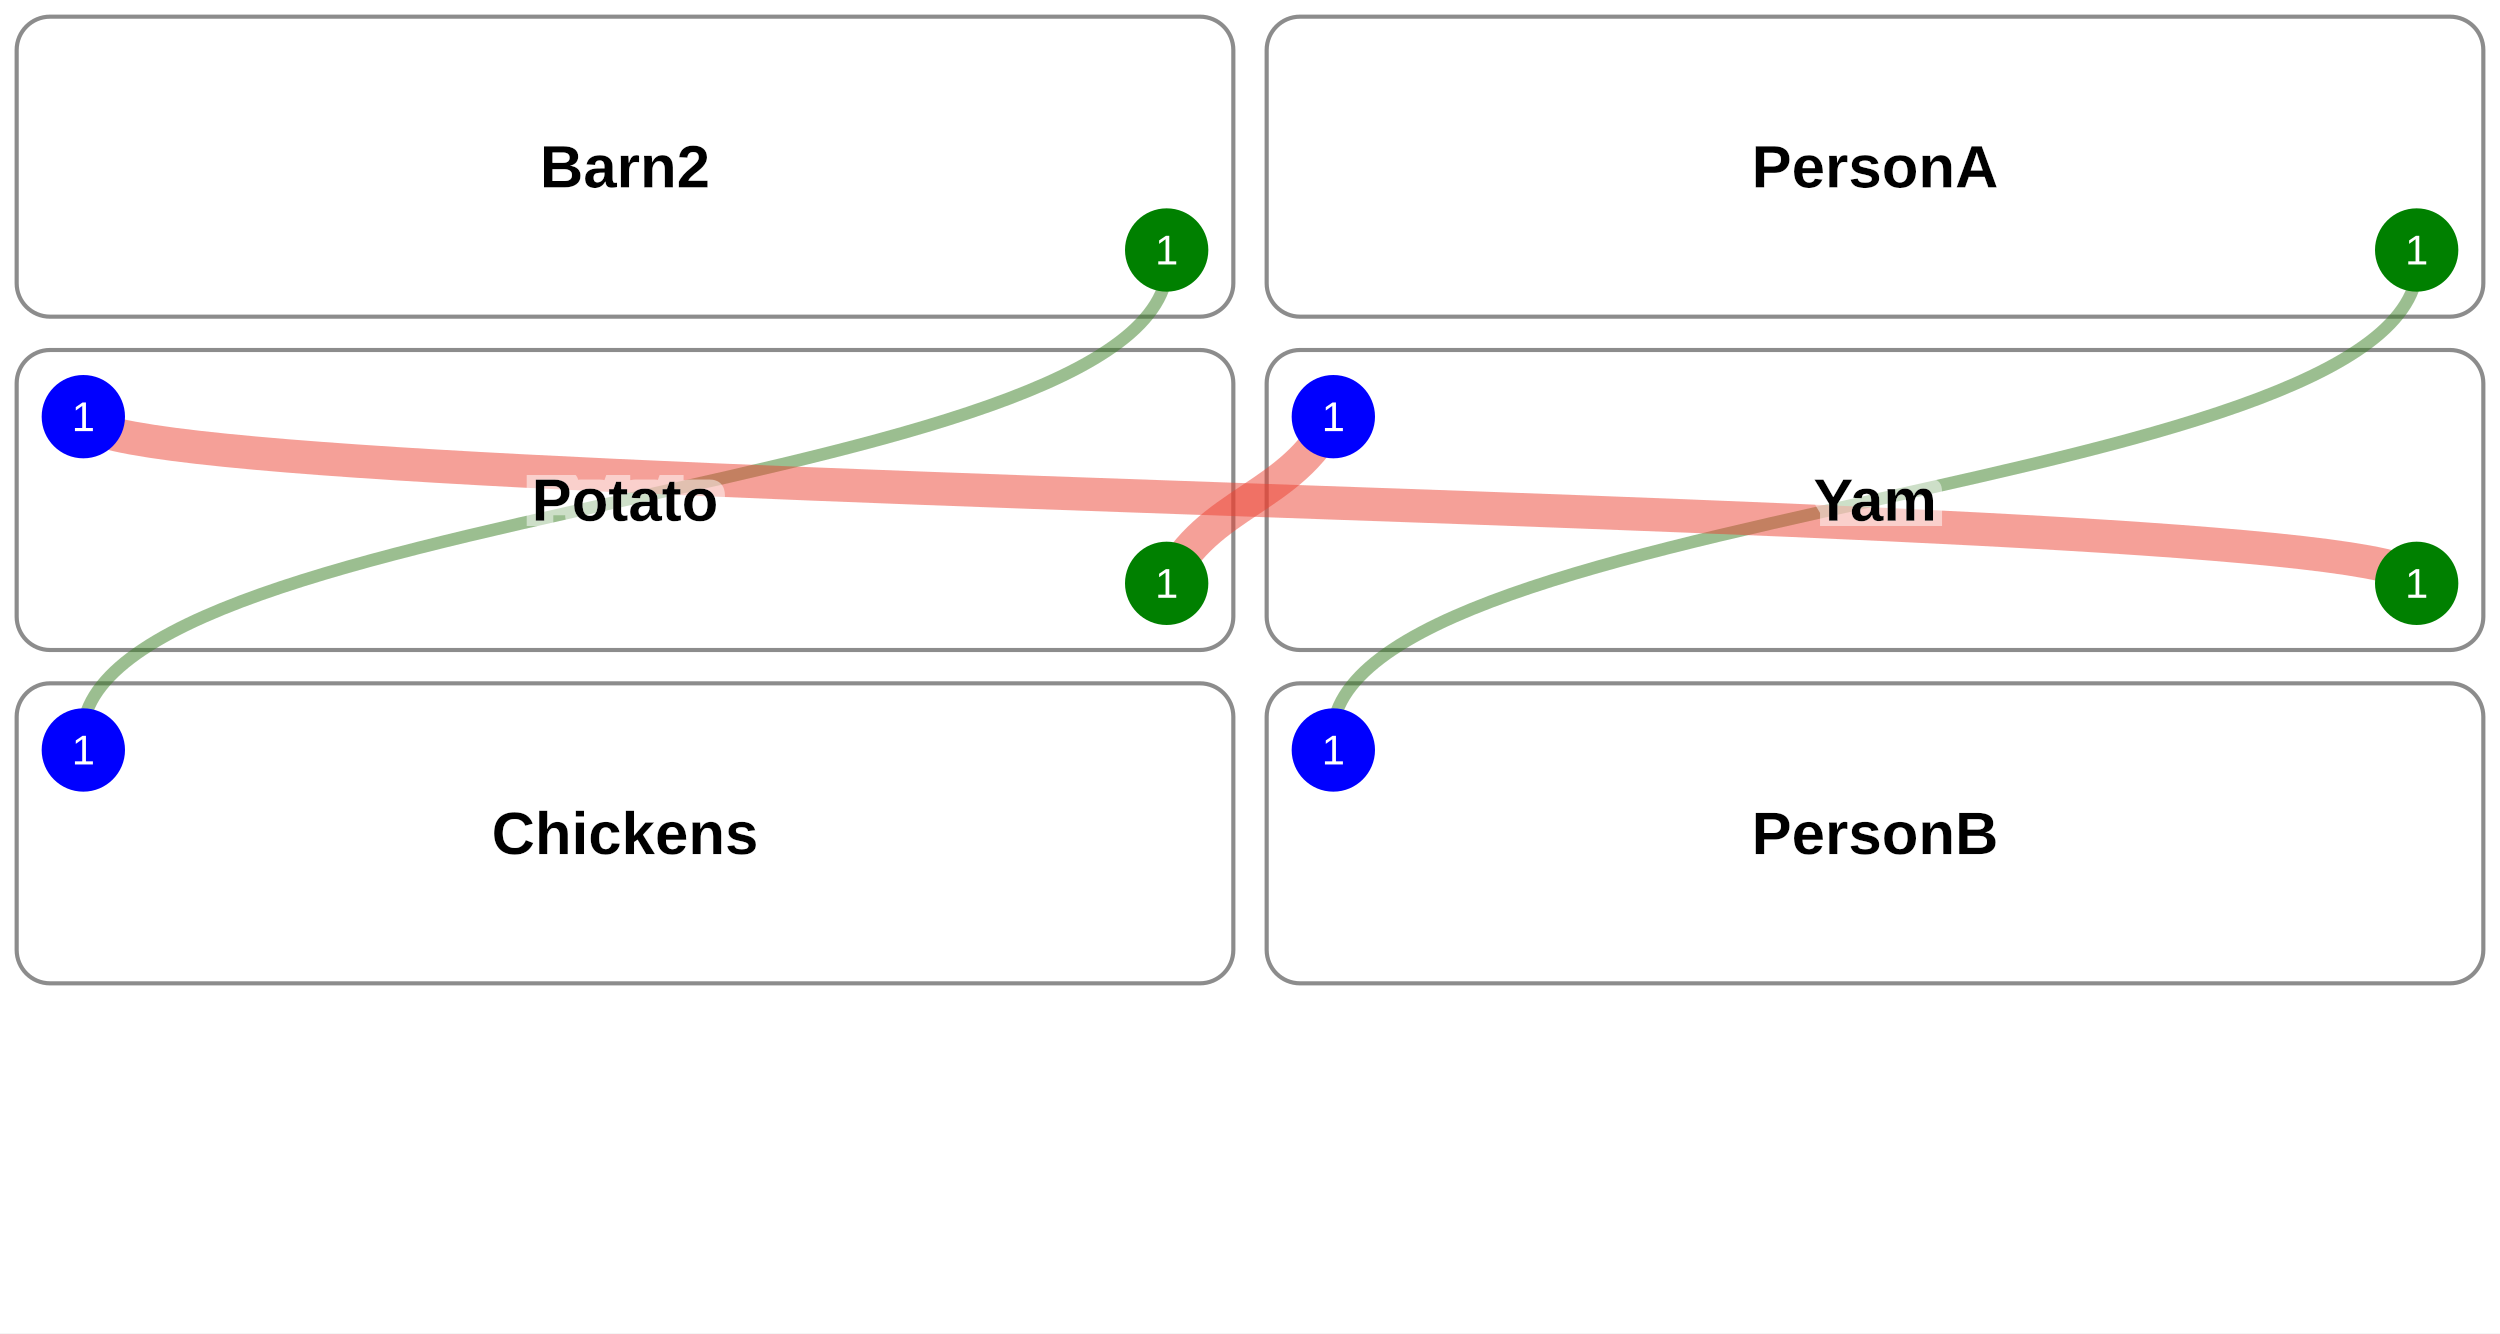
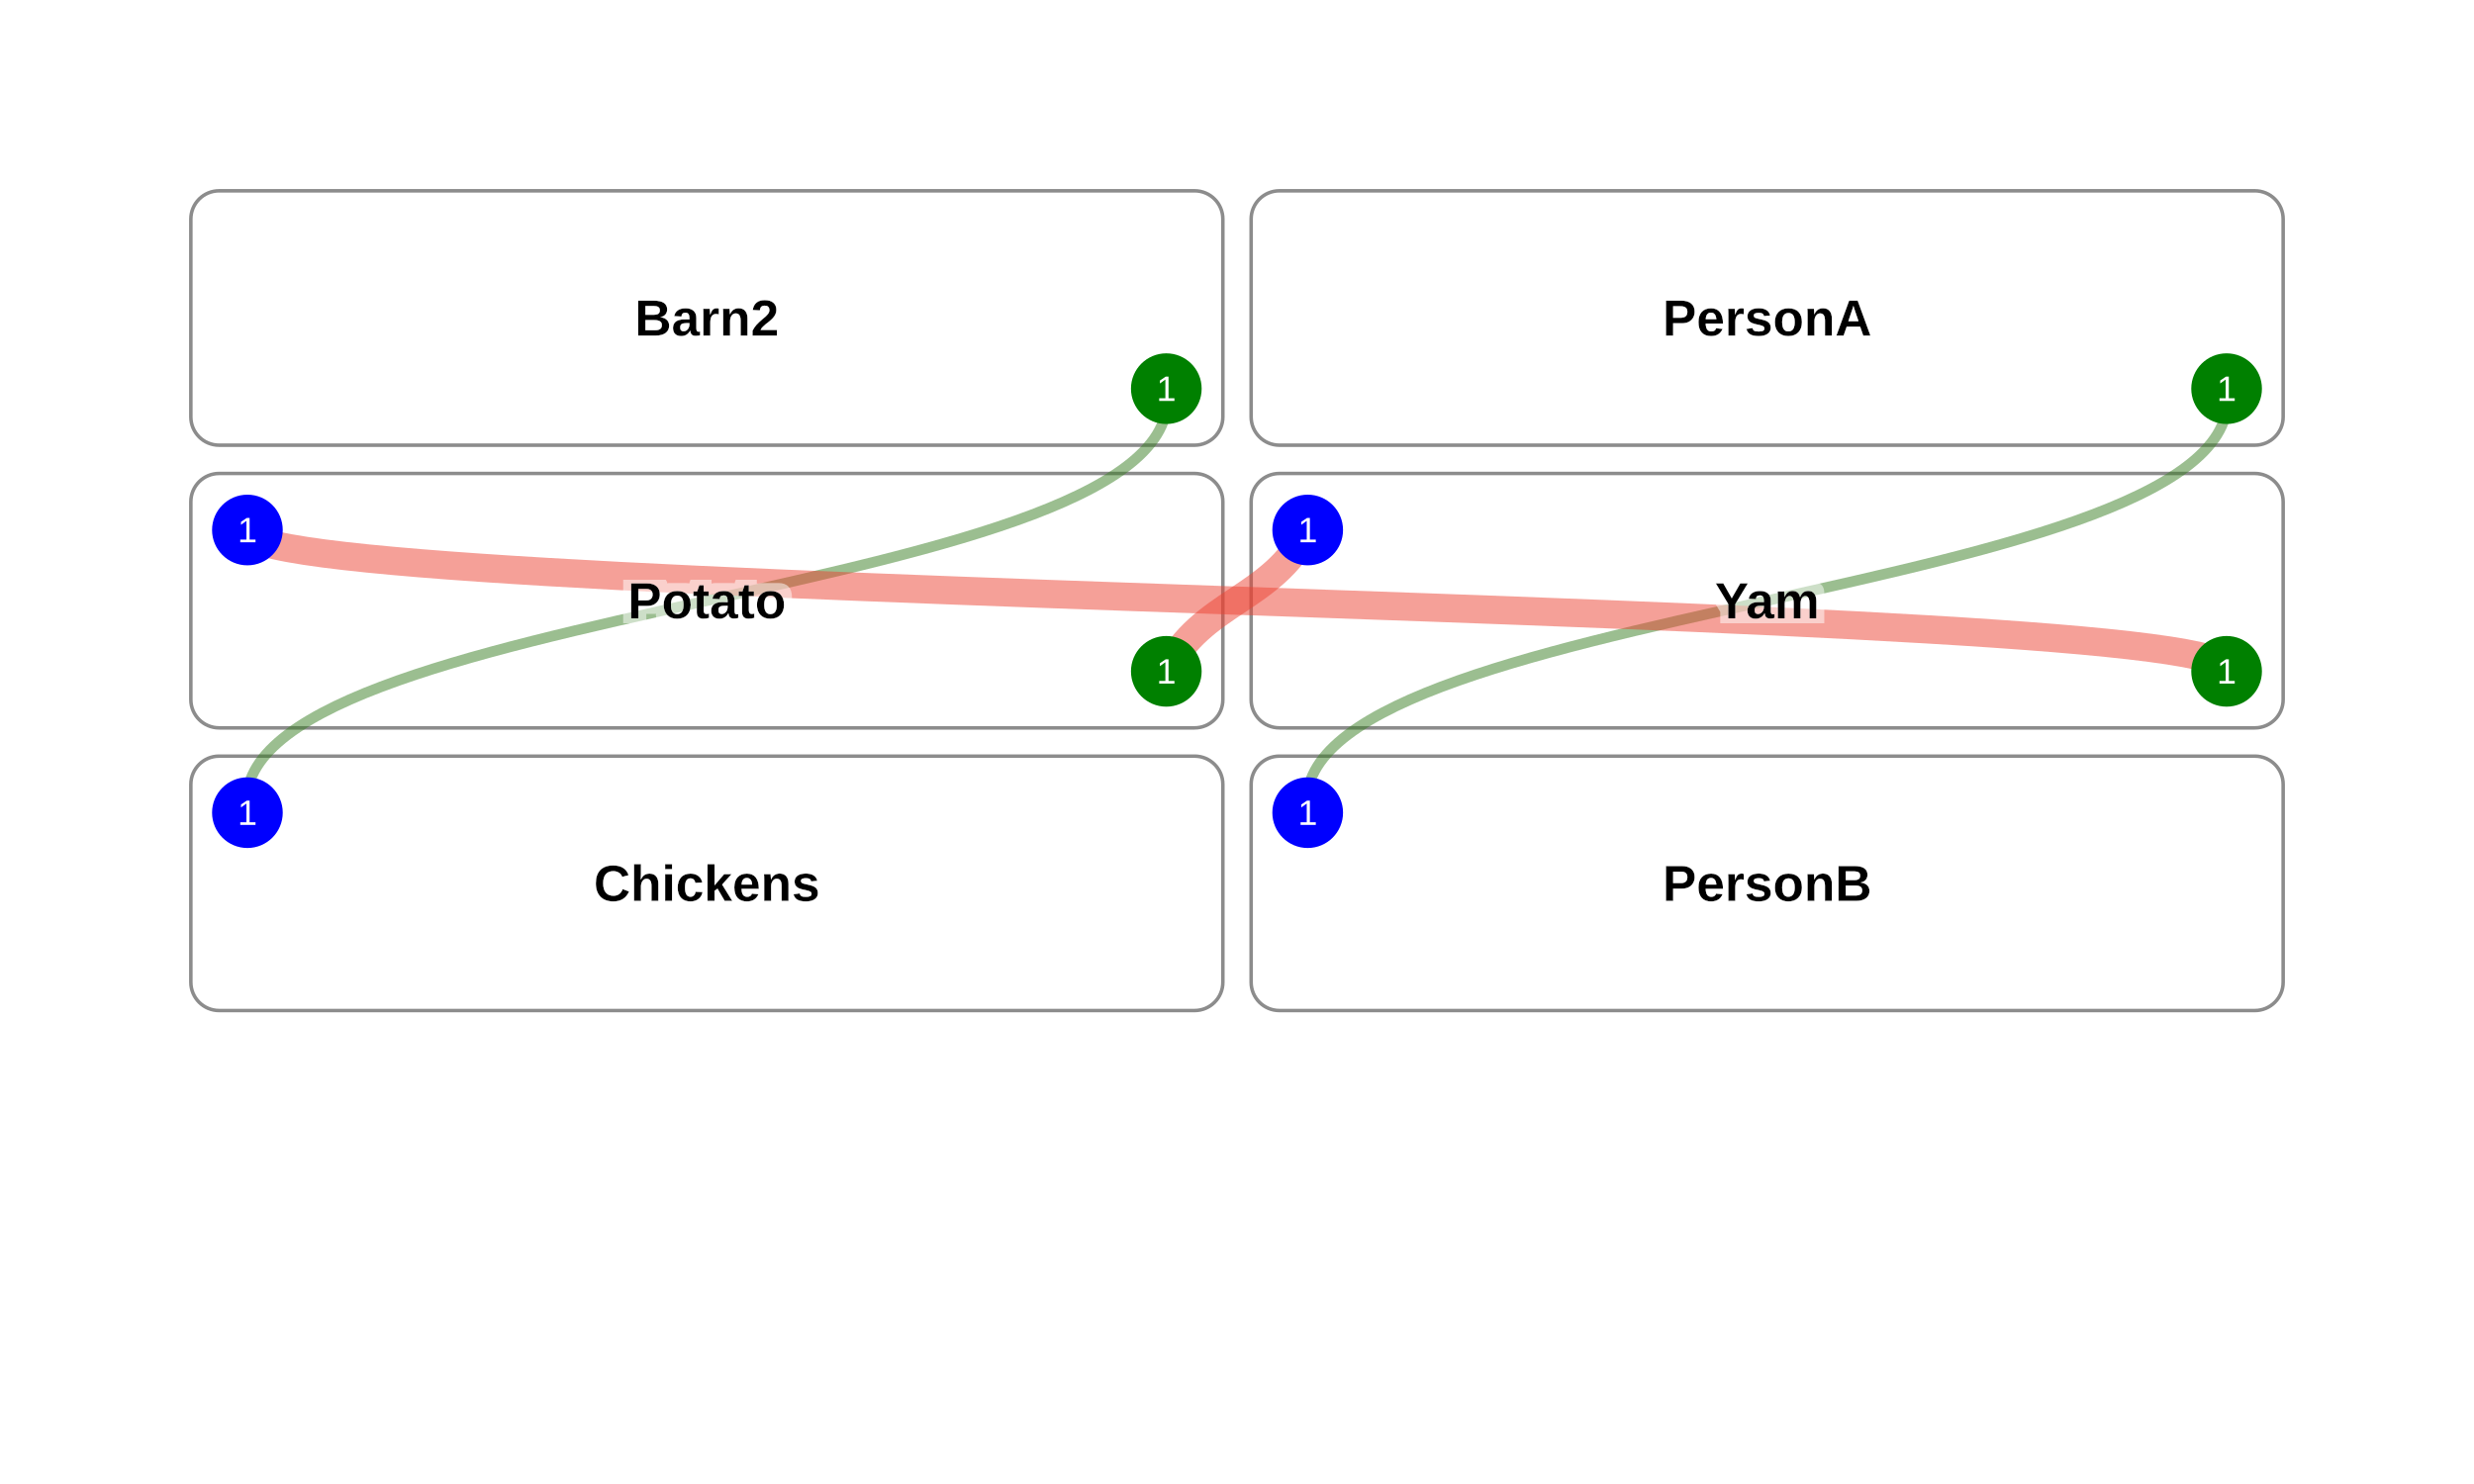
- <svg xmlns="http://www.w3.org/2000/svg" width="600" height="320" font-family="Arial, Helvetica, sans-serif">
+ <svg xmlns="http://www.w3.org/2000/svg" width="700" height="420" viewBox="0 0 700 420" font-family="Arial, Helvetica, sans-serif">
  <style>
    .layerRectangle {
      stroke: black;
      stroke-dasharray: 5,5;
      fill: url('#layers')
    }
    .layerText {
      fill: purple;
      font-size: 150%;
      filter: url(#outlineWhite);
    }
    .nodeFolder {
      fill: #aaaaaa;
      opacity: 0.3;
      stroke: whitesmoke;
    }
    .nodeFile {
      fill: #ffffff;
      opacity: 0.9;
      stroke: gray;
    }
    .nodeFileOrphan {
      fill: #ff6b6b !important;
      opacity: 0.9;
      stroke: gray;
    }
    .folderName {
      font-size: 180%;
      fill : white;
      font-weight: bolder;
      text-anchor: start;
      letter-spacing : 1px;
      dominant-baseline: hanging;
      filter: url(#shadow);
    }
    .nodeName {
      fill : black;
      font-weight: bold;
      text-anchor: middle;
      dominant-baseline: central;
      filter: url(#outlineWhite);
    }
    .line {
      fill : none;
      stroke: #377E22;
      stroke-width: 3;
      opacity: 0.5;
    }
    .line:hover {
      stroke-width: 6;
      opacity: 1;
    }
    .lineOrange {
      fill : none;
      stroke: #F09235;
      stroke-width: 8;
      opacity: 0.5;
    }
    .lineOrange:hover {
      stroke-width: 13;
      opacity: 1;
    }
    .lineRed {
      fill : none;
      stroke: #EB4132;
      stroke-width: 8;
      opacity: 0.5;
    }
    .lineRed:hover {
      stroke-width: 13;
      opacity: 1;
    }
</style>
  <defs id="idSvgDef">
    <linearGradient id="layers" gradientTransform="rotate(90)">
      <stop offset="0%" stop-color="#691872" stop-opacity="0.1" />
      <stop offset="100%" stop-color="#691872" stop-opacity="0.3" />
    </linearGradient>
    <filter id="shadow">
      <feGaussianBlur in="SourceAlpha" stdDeviation="2" />
      <feOffset dx="1" dy="1" result="offsetblur" />
      <feFlood flood-color="black" />
      <feComposite in2="offsetblur" operator="in" />
      <feMerge>
        <feMergeNode />
        <feMergeNode in="SourceGraphic" />
      </feMerge>
    </filter>
    <filter id="outlineWhite">
      <feMorphology in="SourceAlpha" result="DILATED" operator="dilate" radius="2" />
      <feFlood flood-color="white" flood-opacity="0.5" result="WHITE" />
      <feComposite in="WHITE" in2="DILATED" operator="in" result="OUTLINE" />
      <feMerge>
        <feMergeNode in="OUTLINE" />
        <feMergeNode in="SourceGraphic" />
      </feMerge>
    </filter>
    <filter id="outlineBlack">
      <feMorphology in="SourceAlpha" result="DILATED" operator="dilate" radius="2" />
      <feFlood flood-color="black" flood-opacity="0.5" result="BLACK" />
      <feComposite in="BLACK" in2="DILATED" operator="in" result="OUTLINE" />
      <feMerge>
        <feMergeNode in="OUTLINE" />
        <feMergeNode in="SourceGraphic" />
      </feMerge>
    </filter>
    <marker id="lineEnd" viewBox="0 -5 30 10" refX="12" orient="auto">
      <path d="M0,-16L32,0L0,16" fill="#3058FF" opacity="0.67" />
    </marker>
    <marker id="lineStart" viewBox="0 -4 8 8" refX="4" orient="auto">
      <circle cx="4" r="4" fill="#377E22" />
    </marker>
  </defs>
  <rect width="100%" height="100%" fill="white" />
-   <g id="Node_Barn2">
-     <rect x="4" y="4" width="292" height="72" rx="8" ry="8" class="nodeFile" />
-   </g>
-   <g id="Node_PersonA">
-     <rect x="304" y="4" width="292" height="72" rx="8" ry="8" class="nodeFile" />
-   </g>
-   <g id="Node_Potato">
-     <rect x="4" y="84" width="292" height="72" rx="8" ry="8" class="nodeFile" />
-   </g>
-   <g id="Node_Yam">
-     <rect x="304" y="84" width="292" height="72" rx="8" ry="8" class="nodeFile" />
-   </g>
-   <g id="Node_Chickens">
-     <rect x="4" y="164" width="292" height="72" rx="8" ry="8" class="nodeFile" />
-   </g>
-   <g id="Node_PersonB">
-     <rect x="304" y="164" width="292" height="72" rx="8" ry="8" class="nodeFile" />
-   </g>
-   <g id="Edges">
-     <path d="M280 60 C 290 120,10 120, 20 180" fill="none" class="line">
-       </path>
-     <path d="M580 60 C 590 120,310 120, 320 180" fill="none" class="line">
-       </path>
-     <path d="M280 140 C 290 120,310 120, 320 100" fill="none" class="lineRed">
-       </path>
-     <path d="M580 140 C 590 120,10 120, 20 100" fill="none" class="lineRed">
-       </path>
-   </g>
-   <g id="Counters_Barn2">
-     <g>
-       <circle cx="280" cy="60" r="10" fill="green" />
-       <text x="280" y="60" fill="white" font-size="10" text-anchor="middle" dominant-baseline="central">1</text>
-     </g>
-   </g>
-   <g id="Counters_PersonA">
-     <g>
-       <circle cx="580" cy="60" r="10" fill="green" />
-       <text x="580" y="60" fill="white" font-size="10" text-anchor="middle" dominant-baseline="central">1</text>
-     </g>
-   </g>
-   <g id="Counters_Potato">
-     <g>
-       <circle cx="280" cy="140" r="10" fill="green" />
-       <text x="280" y="140" fill="white" font-size="10" text-anchor="middle" dominant-baseline="central">1</text>
-     </g>
-     <g>
-       <circle cx="20" cy="100" r="10" fill="blue" />
-       <text x="20" y="100" fill="white" font-size="10" text-anchor="middle" dominant-baseline="central">1</text>
-     </g>
-   </g>
-   <g id="Counters_Yam">
-     <g>
-       <circle cx="580" cy="140" r="10" fill="green" />
-       <text x="580" y="140" fill="white" font-size="10" text-anchor="middle" dominant-baseline="central">1</text>
-     </g>
-     <g>
-       <circle cx="320" cy="100" r="10" fill="blue" />
-       <text x="320" y="100" fill="white" font-size="10" text-anchor="middle" dominant-baseline="central">1</text>
-     </g>
-   </g>
-   <g id="Counters_Chickens">
-     <g>
-       <circle cx="20" cy="180" r="10" fill="blue" />
-       <text x="20" y="180" fill="white" font-size="10" text-anchor="middle" dominant-baseline="central">1</text>
-     </g>
-   </g>
-   <g id="Counters_PersonB">
-     <g>
-       <circle cx="320" cy="180" r="10" fill="blue" />
-       <text x="320" y="180" fill="white" font-size="10" text-anchor="middle" dominant-baseline="central">1</text>
-     </g>
-   </g>
-   <g id="Labels_Barn2">
-     <text class="nodeName" x="150" y="40" font-size="120%">Barn2</text>
-   </g>
-   <g id="Labels_PersonA">
-     <text class="nodeName" x="450" y="40" font-size="120%">PersonA</text>
-   </g>
-   <g id="Labels_Potato">
-     <text class="nodeName" x="150" y="120" font-size="120%">Potato</text>
-   </g>
-   <g id="Labels_Yam">
-     <text class="nodeName" x="450" y="120" font-size="120%">Yam</text>
-   </g>
-   <g id="Labels_Chickens">
-     <text class="nodeName" x="150" y="200" font-size="120%">Chickens</text>
-   </g>
-   <g id="Labels_PersonB">
-     <text class="nodeName" x="450" y="200" font-size="120%">PersonB</text>
+   <g transform="translate(50, 50)">
+     <g id="Node_Barn2">
+       <rect x="4" y="4" width="292" height="72" rx="8" ry="8" class="nodeFile" />
+     </g>
+     <g id="Node_PersonA">
+       <rect x="304" y="4" width="292" height="72" rx="8" ry="8" class="nodeFile" />
+     </g>
+     <g id="Node_Potato">
+       <rect x="4" y="84" width="292" height="72" rx="8" ry="8" class="nodeFile" />
+     </g>
+     <g id="Node_Yam">
+       <rect x="304" y="84" width="292" height="72" rx="8" ry="8" class="nodeFile" />
+     </g>
+     <g id="Node_Chickens">
+       <rect x="4" y="164" width="292" height="72" rx="8" ry="8" class="nodeFile" />
+     </g>
+     <g id="Node_PersonB">
+       <rect x="304" y="164" width="292" height="72" rx="8" ry="8" class="nodeFile" />
+     </g>
+     <g id="Edges">
+       <path d="M280 60 C 290 120,10 120, 20 180" fill="none" class="line">
+         </path>
+       <path d="M580 60 C 590 120,310 120, 320 180" fill="none" class="line">
+         </path>
+       <path d="M280 140 C 290 120,310 120, 320 100" fill="none" class="lineRed">
+         </path>
+       <path d="M580 140 C 590 120,10 120, 20 100" fill="none" class="lineRed">
+         </path>
+     </g>
+     <g id="Counters_Barn2">
+       <g>
+         <circle cx="280" cy="60" r="10" fill="green" />
+         <text x="280" y="60" fill="white" font-size="10" text-anchor="middle" dominant-baseline="central">1</text>
+       </g>
+     </g>
+     <g id="Counters_PersonA">
+       <g>
+         <circle cx="580" cy="60" r="10" fill="green" />
+         <text x="580" y="60" fill="white" font-size="10" text-anchor="middle" dominant-baseline="central">1</text>
+       </g>
+     </g>
+     <g id="Counters_Potato">
+       <g>
+         <circle cx="280" cy="140" r="10" fill="green" />
+         <text x="280" y="140" fill="white" font-size="10" text-anchor="middle" dominant-baseline="central">1</text>
+       </g>
+       <g>
+         <circle cx="20" cy="100" r="10" fill="blue" />
+         <text x="20" y="100" fill="white" font-size="10" text-anchor="middle" dominant-baseline="central">1</text>
+       </g>
+     </g>
+     <g id="Counters_Yam">
+       <g>
+         <circle cx="580" cy="140" r="10" fill="green" />
+         <text x="580" y="140" fill="white" font-size="10" text-anchor="middle" dominant-baseline="central">1</text>
+       </g>
+       <g>
+         <circle cx="320" cy="100" r="10" fill="blue" />
+         <text x="320" y="100" fill="white" font-size="10" text-anchor="middle" dominant-baseline="central">1</text>
+       </g>
+     </g>
+     <g id="Counters_Chickens">
+       <g>
+         <circle cx="20" cy="180" r="10" fill="blue" />
+         <text x="20" y="180" fill="white" font-size="10" text-anchor="middle" dominant-baseline="central">1</text>
+       </g>
+     </g>
+     <g id="Counters_PersonB">
+       <g>
+         <circle cx="320" cy="180" r="10" fill="blue" />
+         <text x="320" y="180" fill="white" font-size="10" text-anchor="middle" dominant-baseline="central">1</text>
+       </g>
+     </g>
+     <g id="Labels_Barn2">
+       <text class="nodeName" x="150" y="40" font-size="120%">Barn2</text>
+     </g>
+     <g id="Labels_PersonA">
+       <text class="nodeName" x="450" y="40" font-size="120%">PersonA</text>
+     </g>
+     <g id="Labels_Potato">
+       <text class="nodeName" x="150" y="120" font-size="120%">Potato</text>
+     </g>
+     <g id="Labels_Yam">
+       <text class="nodeName" x="450" y="120" font-size="120%">Yam</text>
+     </g>
+     <g id="Labels_Chickens">
+       <text class="nodeName" x="150" y="200" font-size="120%">Chickens</text>
+     </g>
+     <g id="Labels_PersonB">
+       <text class="nodeName" x="450" y="200" font-size="120%">PersonB</text>
+     </g>
  </g>
</svg>
